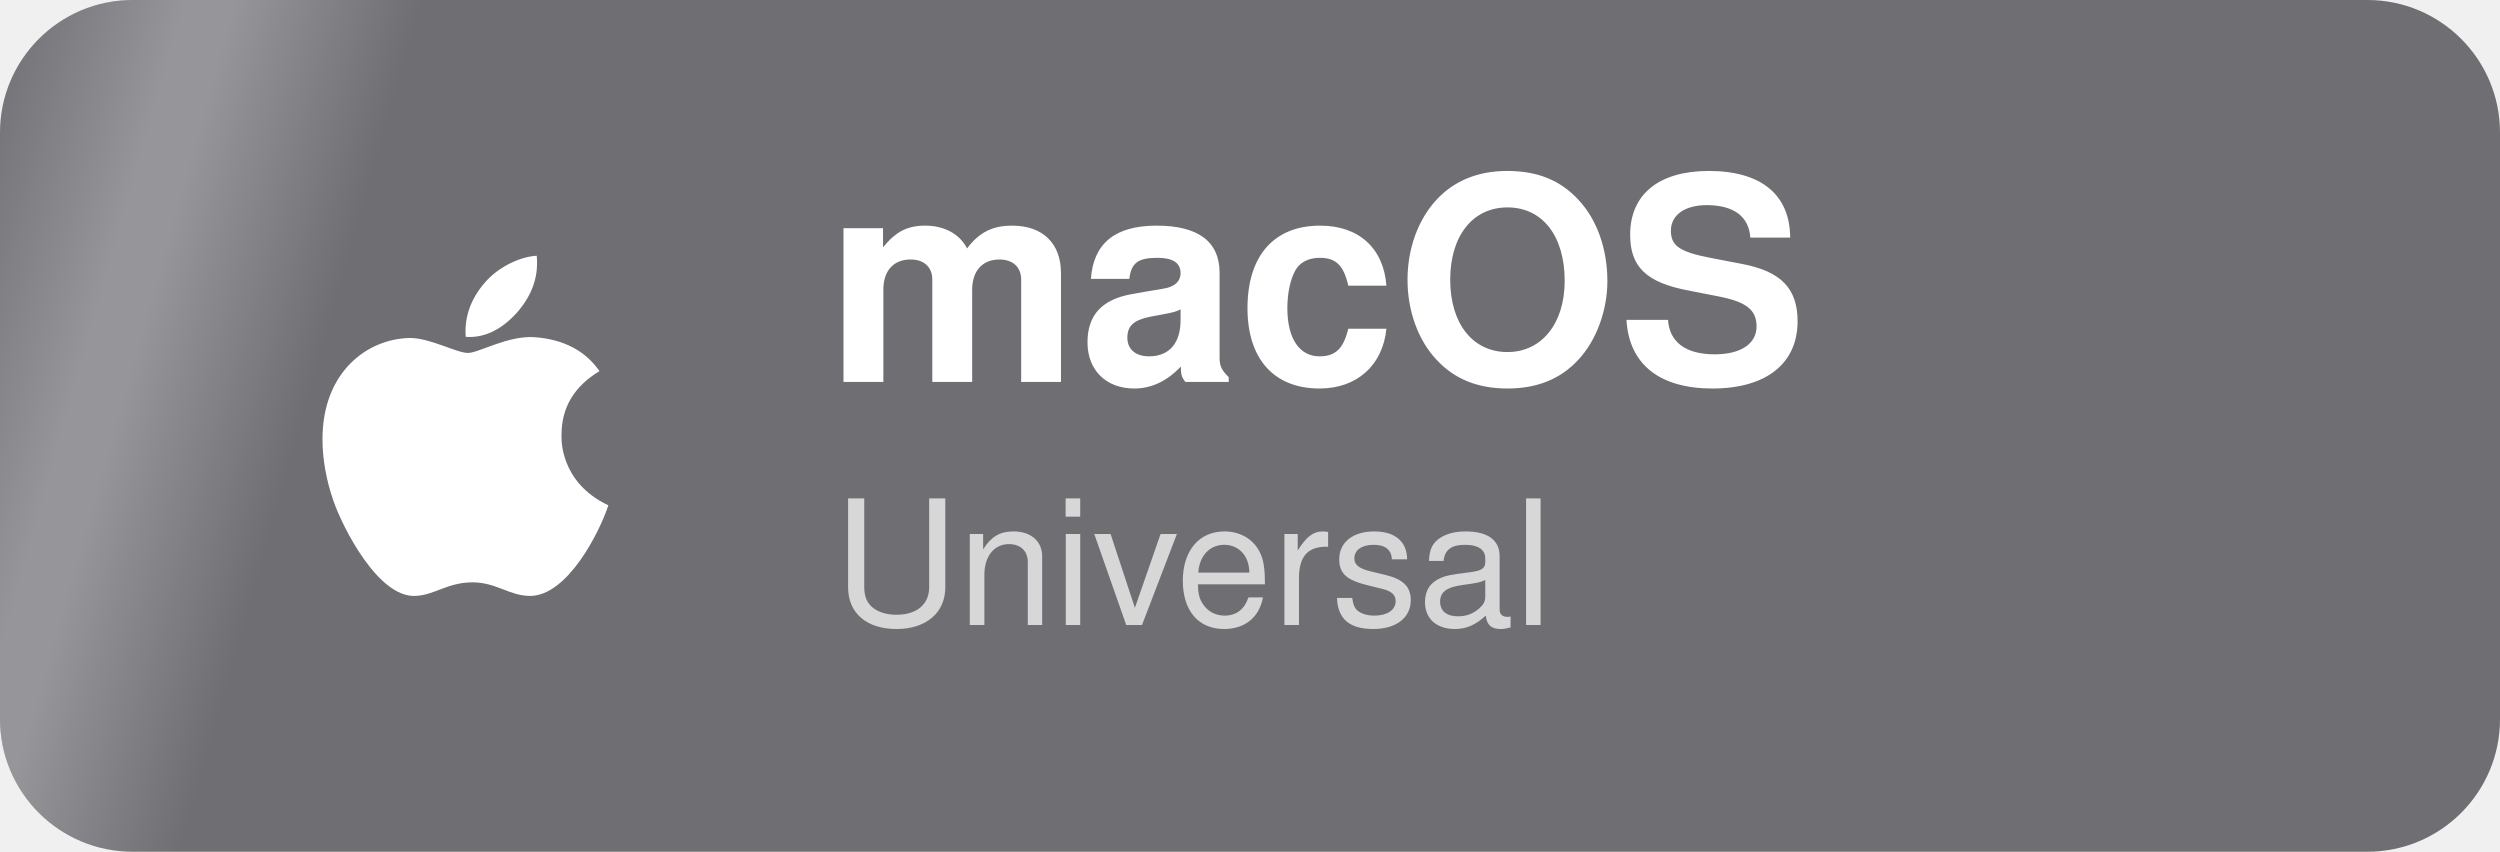
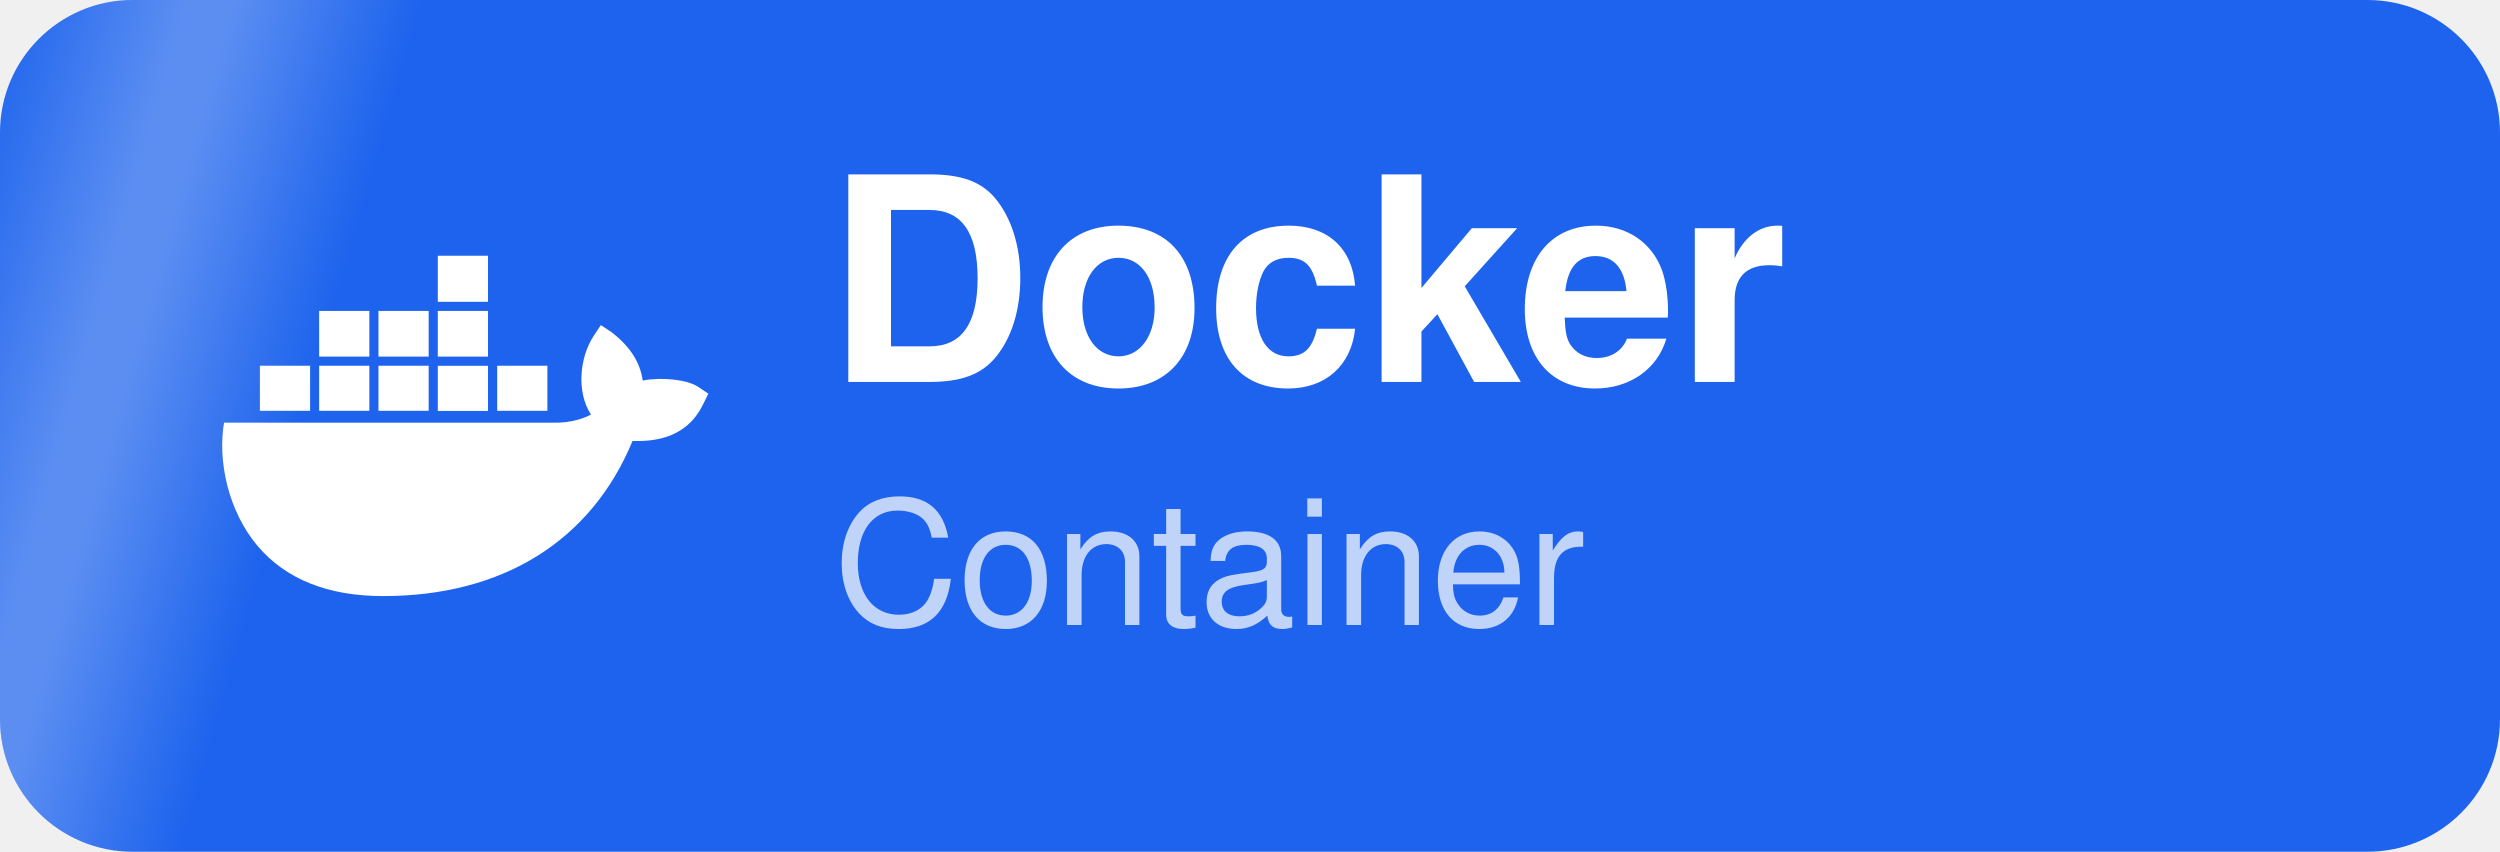
- <svg xmlns="http://www.w3.org/2000/svg" viewBox="0 0 720.0 245.3" width="720.0" height="245.3" role="img" aria-label="Download for macOS">
+ <svg xmlns="http://www.w3.org/2000/svg" viewBox="0 0 720.0 245.3" width="720.0" height="245.3" role="img" aria-label="Run it with Docker">
  <defs>
    <clipPath id="edge">
      <rect x="0" y="0" width="720.0" height="245.3" rx="38.2" ry="38.2" />
    </clipPath>
    <linearGradient id="sheen" x1="0" y1="0" x2="1" y2="0">
      <stop offset="0" stop-color="#fff" stop-opacity="0" />
      <stop offset="0.45" stop-color="#fff" stop-opacity="0.28" />
      <stop offset="0.55" stop-color="#fff" stop-opacity="0.28" />
      <stop offset="1" stop-color="#fff" stop-opacity="0" />
    </linearGradient>
  </defs>
  <style>
    @keyframes pass {
      0%       { transform: translateX(-226.6px); }
      15.51%   { transform: translateX(946.6px); }
      100%     { transform: translateX(946.6px); }
    }
    /* linear, not eased: an eased pass varies the speed inside each button, so
       the hand-off at the seam arrives early or late and the row stops reading
       as one band.

       The fill mode is not decoration, it is the second half of the delay. An
       animation that has not started yet leaves its element wherever the
       document put it, which for this band is x=0 - INSIDE the button, against
       its left edge. Without it the stagger that makes the row read as one band
       also parks a motionless band on every button but the first, for as long
       as that button's delay, every time the page loads. */
-     .band { animation: pass 8.196s linear 3.743s infinite backwards; }
+     .band { animation: pass 8.196s linear 5.408s infinite backwards; }
    @media (prefers-reduced-motion: reduce) {
      .band { animation: none; opacity: 0; }
    }
  </style>
-   <rect width="720.0" height="245.3" rx="38.2" ry="38.2" fill="#6e6e73" />
-   <g transform="translate(92.0 66.65) scale(0.21875)" fill="#ffffff">
-     <path d="M318.7 268.7c-.2-36.7 16.4-64.4 50-84.8-18.8-26.9-47.2-41.7-84.7-44.6-35.5-2.8-74.3 20.7-88.5 20.7-15 0-49.4-19.7-76.4-19.7C63.3 141.2 4 184.8 4 273.5q0 39.3 14.4 81.2c12.8 36.7 59 126.7 107.2 125.2 25.2-.6 43-17.9 75.8-17.9 31.8 0 48.3 17.9 76.4 17.9 48.6-.7 90.4-82.5 102.6-119.3-65.2-30.7-61.7-90-61.7-91.9zm-56.6-164.2c27.3-32.4 24.8-61.9 24-72.5-24.1 1.4-52 16.4-67.9 34.9-17.5 19.8-27.8 44.3-25.6 71.9 26.1 2 49.9-11.4 69.5-34.3z" />
+   <rect width="720.0" height="245.3" rx="38.2" ry="38.2" fill="#1d63ed" />
+   <g transform="translate(64.0 66.65) scale(0.21875)" fill="#ffffff">
+     <path d="M349.9 236.3h-66.1v-59.4h66.1v59.4zm0-204.3h-66.1v60.7h66.1V32zm78.2 144.8H362v59.4h66.1v-59.4zm-156.3-72.1h-66.1v60.1h66.1v-60.1zm78.1 0h-66.1v60.1h66.1v-60.1zm276.8 100c-14.4-9.7-47.6-13.2-73.1-8.4-3.3-24-16.7-44.9-41.1-63.7l-14-9.3-9.3 14c-18.4 27.8-23.4 73.6-3.7 103.8-8.7 4.7-25.8 11.1-48.4 10.7H2.4c-8.7 50.8 5.8 116.8 44 162.1 37.1 43.9 92.7 66.2 165.4 66.2 157.4 0 273.9-72.5 328.4-204.2 21.4.4 67.6.1 91.3-45.2 1.5-2.5 6.6-13.2 8.5-17.1l-13.3-8.9zm-511.1-27.9h-66v59.4h66.1v-59.4zm78.1 0h-66.1v59.4h66.1v-59.4zm78.1 0h-66.1v59.4h66.1v-59.4zm-78.1-72.1h-66.1v60.1h66.1v-60.1z" />
  </g>
-   <text x="238" y="110" font-family="-apple-system, BlinkMacSystemFont, 'Segoe UI', Helvetica, Arial, sans-serif" font-size="82" font-weight="700" fill="#ffffff">macOS</text>
-   <text x="240" y="180" font-family="-apple-system, BlinkMacSystemFont, 'Segoe UI', Helvetica, Arial, sans-serif" font-size="50" font-weight="400" fill="#ffffff" fill-opacity="0.72">Universal</text>
+   <text x="238" y="110" font-family="-apple-system, BlinkMacSystemFont, 'Segoe UI', Helvetica, Arial, sans-serif" font-size="82" font-weight="700" fill="#ffffff">Docker</text>
+   <text x="240" y="180" font-family="-apple-system, BlinkMacSystemFont, 'Segoe UI', Helvetica, Arial, sans-serif" font-size="50" font-weight="400" fill="#ffffff" fill-opacity="0.72">Container</text>
  <g clip-path="url(#edge)">
    <g class="band">
      <rect x="0" y="-60" width="121.8" height="365.3" fill="url(#sheen)" transform="skewX(-16)" />
    </g>
  </g>
</svg>
